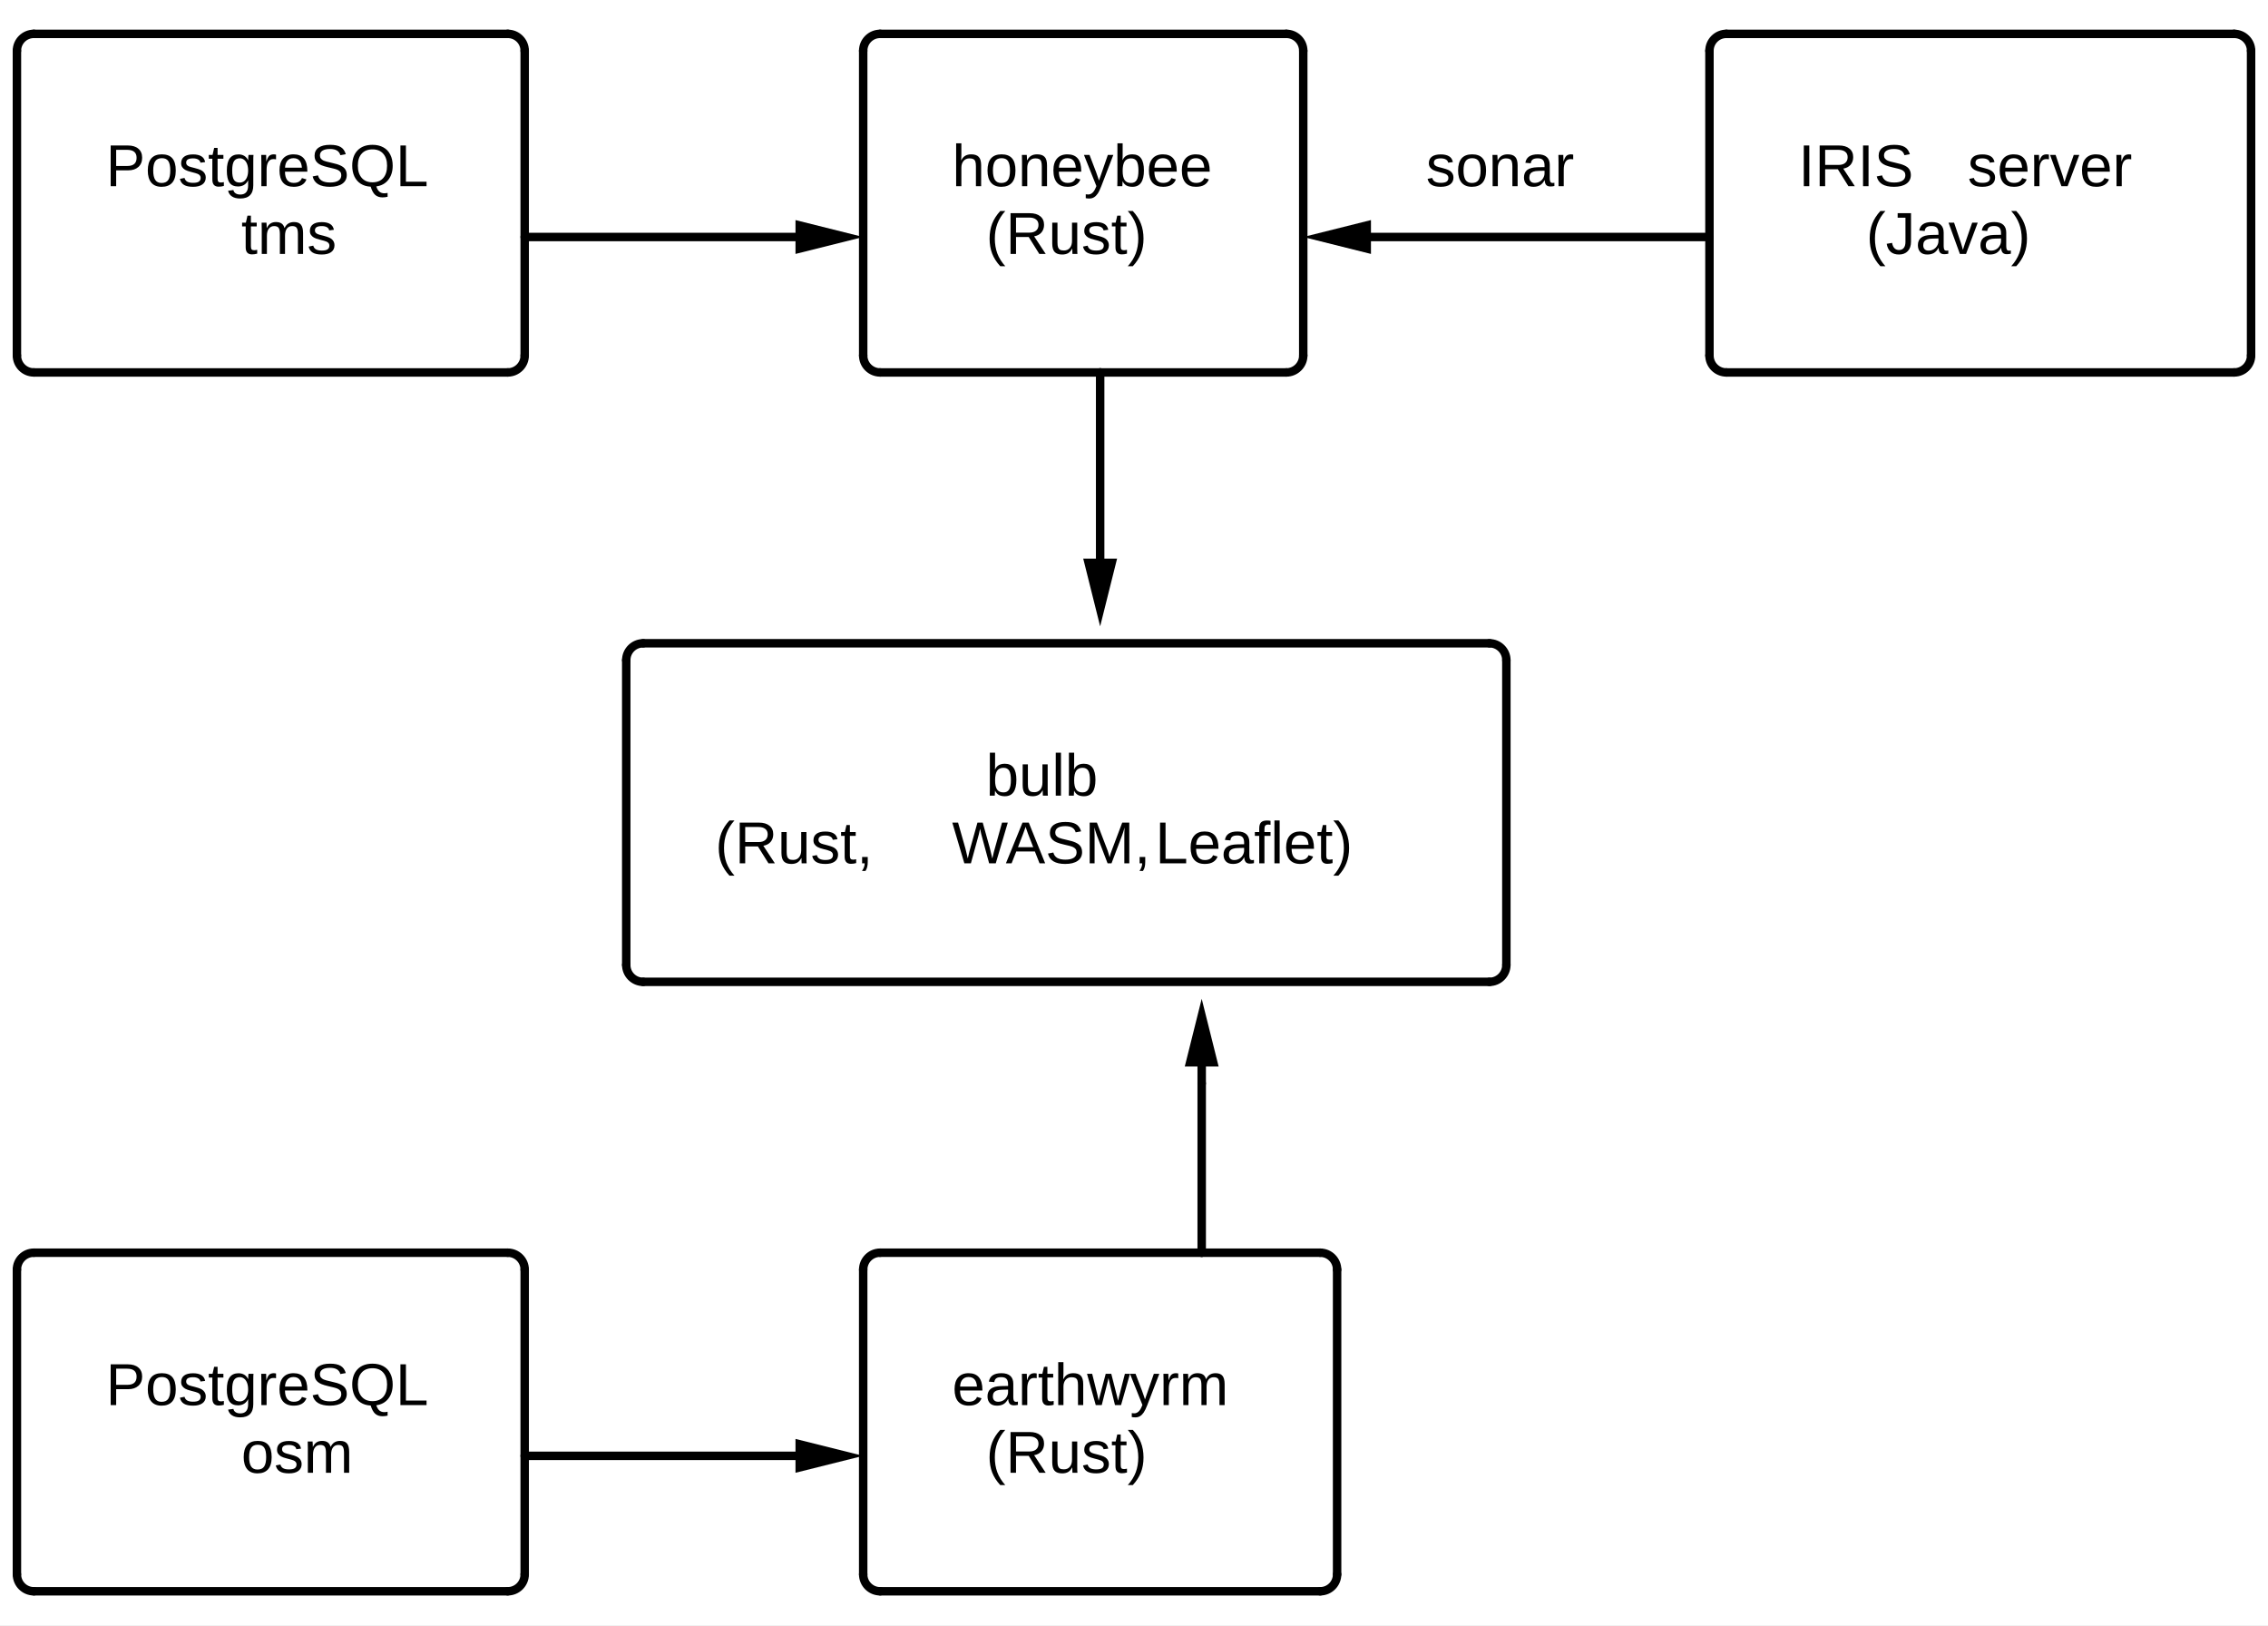
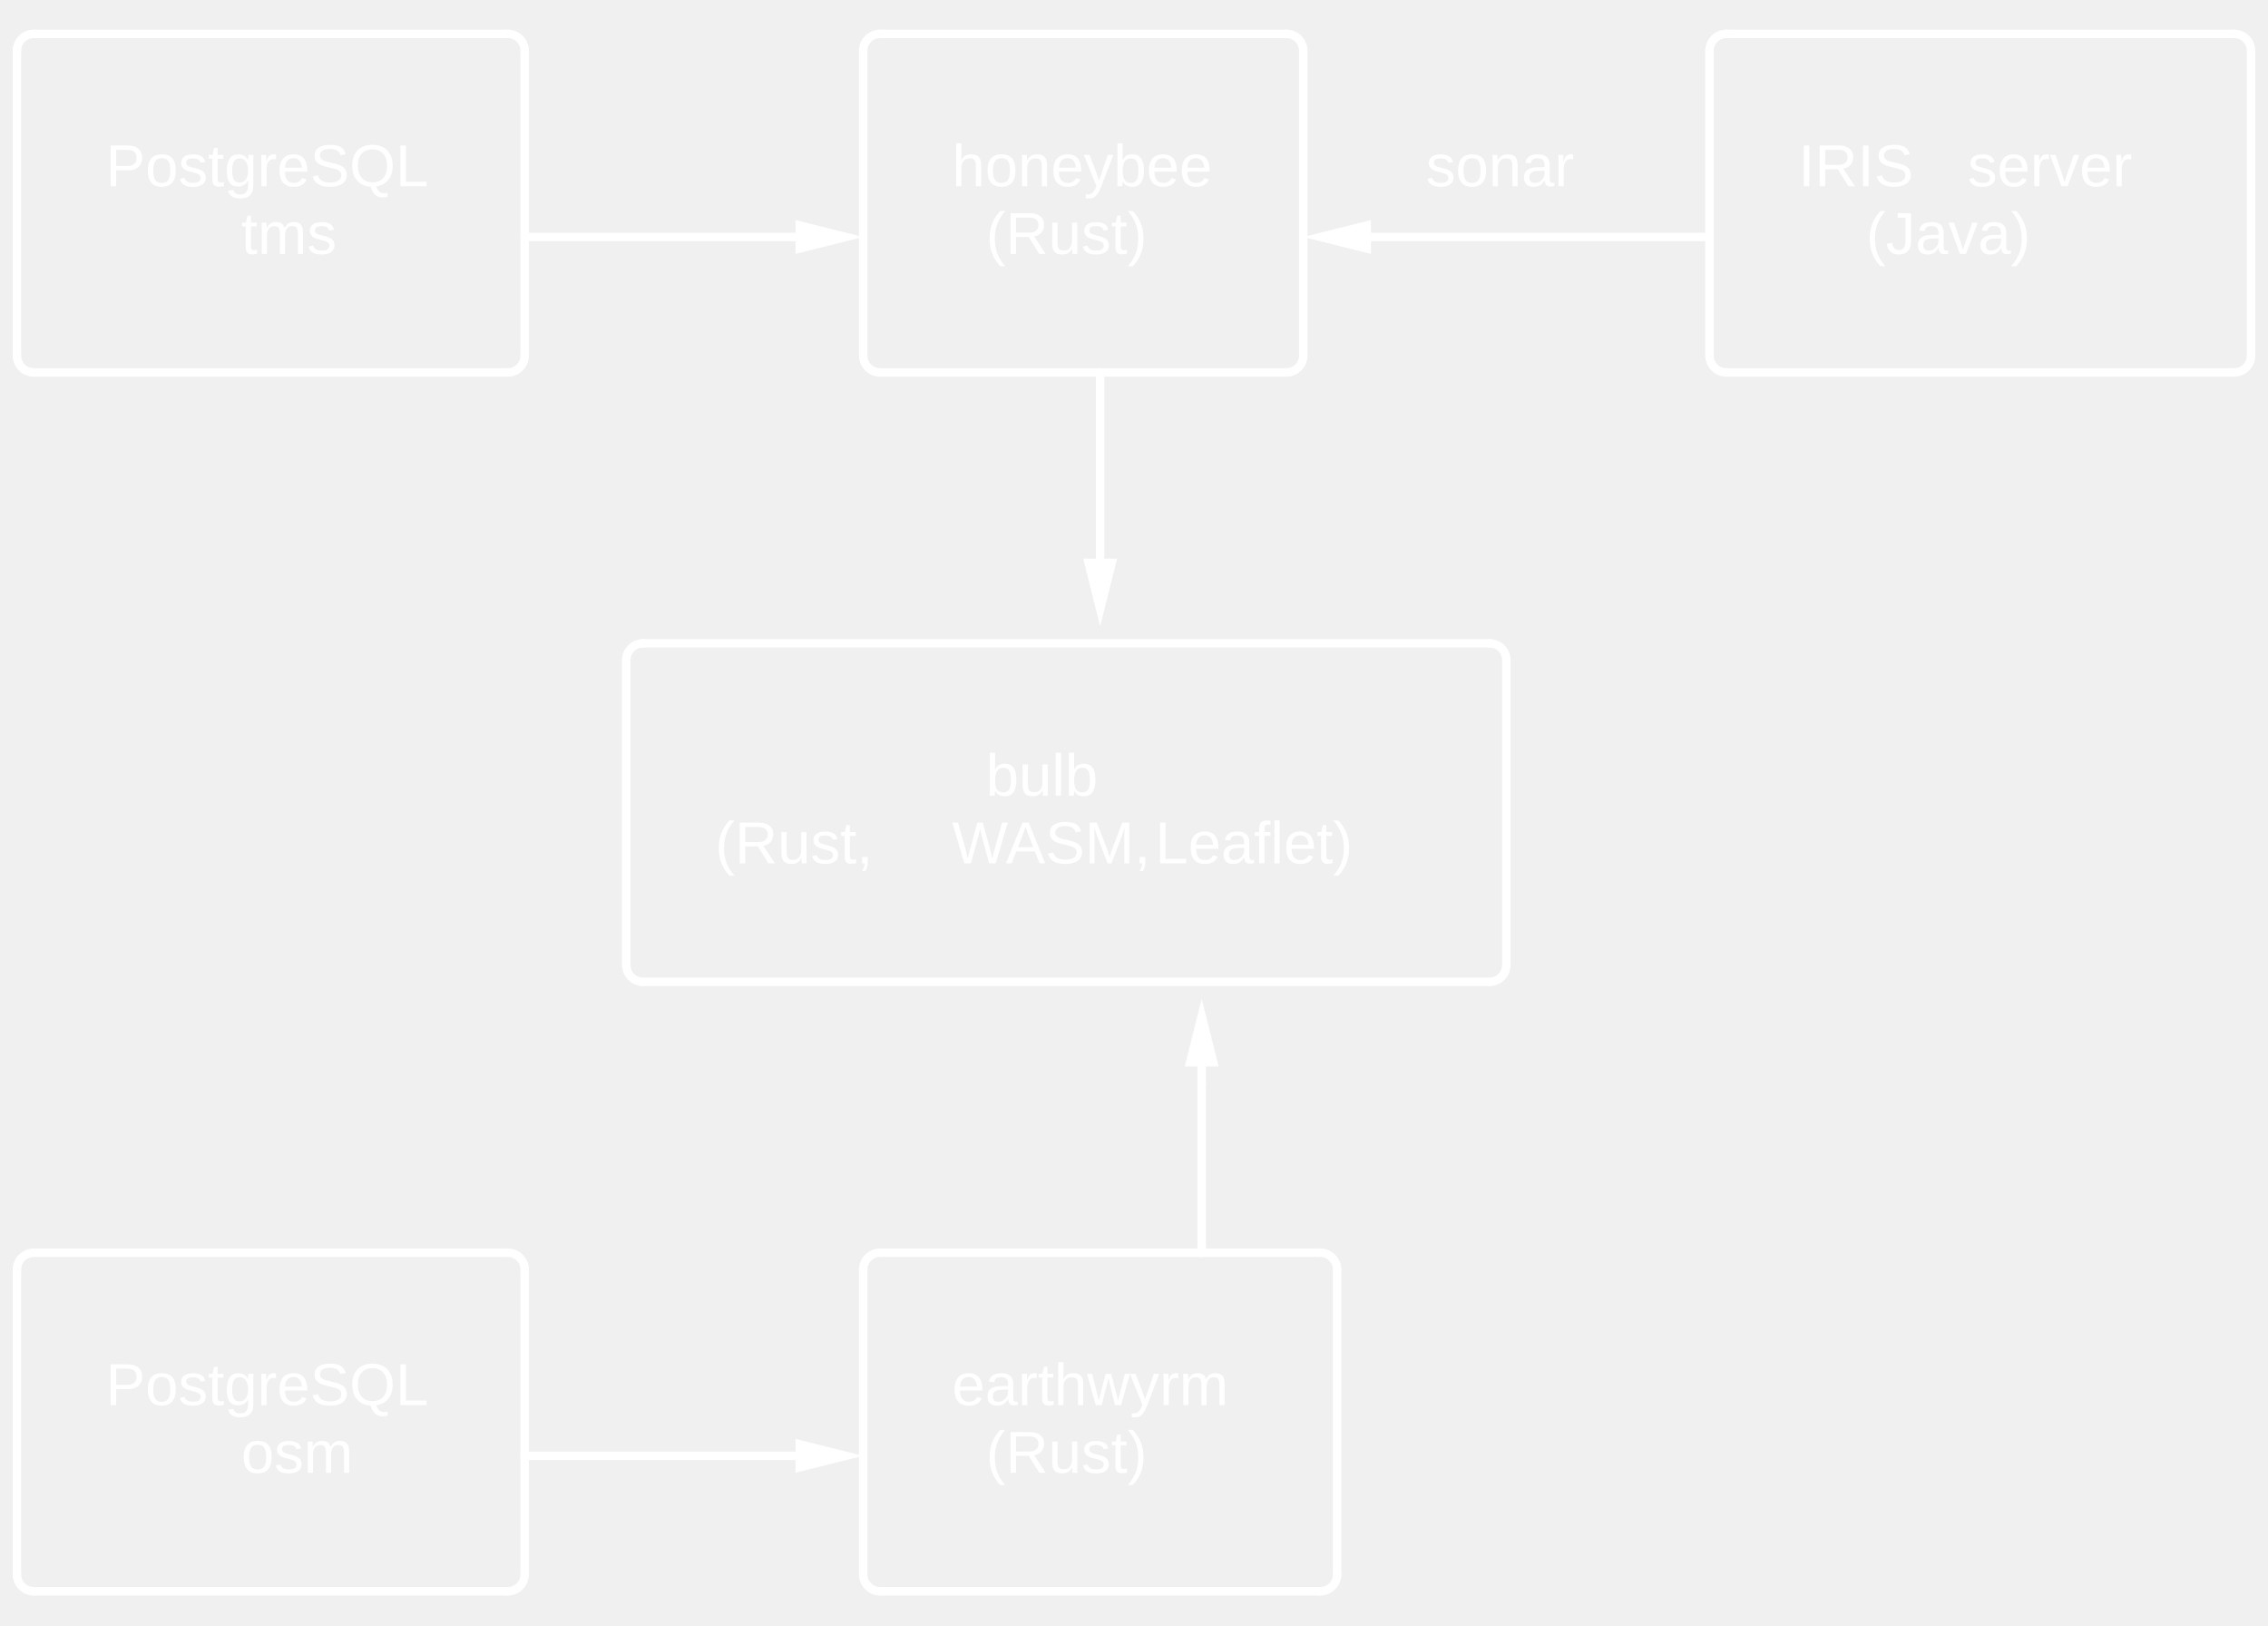
<svg xmlns="http://www.w3.org/2000/svg" class="bob" font-family="arial" font-size="14" height="384" width="536">
  <defs>
    <marker id="triangle" markerHeight="8" markerWidth="8" orient="auto" refX="4" refY="2" viewBox="0 0 8 4">
      <polygon class="fg_fill" points="0,0 0,4 8,2 0,0" />
    </marker>
    <marker id="clear_triangle" markerHeight="10" markerWidth="10" orient="auto" refX="1" refY="7" viewBox="0 0 20 14">
      <polygon class="bg_fill" points="2,2 2,12 18,7 2,2" />
    </marker>
    <marker id="circle" markerHeight="5" markerWidth="5" orient="auto" refX="10" refY="10" viewBox="0 0 20 20">
      <circle class="fg_fill" cx="10" cy="10" r="8" />
    </marker>
    <marker id="square" markerHeight="5" markerWidth="5" orient="auto" refX="10" refY="10" viewBox="0 0 20 20">
      <rect class="fg_fill" height="20" width="20" x="0" y="0" />
    </marker>
    <marker id="open_circle" markerHeight="10" markerWidth="10" orient="auto" refX="10" refY="10" viewBox="0 0 20 20">
      <circle class="bg_fill" cx="10" cy="10" r="4" />
    </marker>
    <marker id="big_open_circle" markerHeight="20" markerWidth="20" orient="auto" refX="20" refY="20" viewBox="0 0 40 40">
      <circle class="bg_fill" cx="20" cy="20" r="6" />
    </marker>
  </defs>
  <style type="text/css">

rect.backdrop {
+     fill: none;
+ }
+ text{
    fill: white;
}
- text{
-     fill: black;
- }

circle {
    fill: none;
-     stroke: black;
+     stroke: white;
    stroke-width: 2;
}

line {
-     stroke: black;
+     stroke: white;
    stroke-width: 2;
    stroke-opacity: 1;
    fill-opacity: 1;
    stroke-linecap: round;
    stroke-linejoin: miter;
}

path {
    fill: none;
-     stroke: black;
+     stroke: white;
    stroke-width: 2;
    stroke-opacity: 1;
    fill-opacity: 1;
    stroke-linecap: round;
    stroke-linejoin: miter;
}

line.dashed {
    stroke-dasharray: 5;
}

.fg_fill {
-     fill: black;
+     fill: white;
}


.bg_fill {
-     fill: white;
-     stroke: black;
+     stroke: white;
    stroke-width: 2;
}

tspan.head{
    fill: none;
    stroke: none;
}
    
</style>
  <rect class="backdrop" height="384" width="536" x="0" y="0" />
  <g>
    <line x1="4" x2="4" y1="12" y2="84" />
    <path d="M 4 84 A 4 4 0 0 0 8 88" />
    <path d="M 8 8 A 4 4 0 0 0 4 12" />
  </g>
  <g>
    <line x1="4" x2="4" y1="300" y2="372" />
    <path d="M 4 372 A 4 4 0 0 0 8 376" />
    <path d="M 8 296 A 4 4 0 0 0 4 300" />
  </g>
  <g>
    <line x1="8" x2="120" y1="8" y2="8" />
    <path d="M 124 12 A 4 4 0 0 0 120 8" />
  </g>
  <g>
    <line x1="8" x2="120" y1="88" y2="88" />
    <path d="M 120 88 A 4 4 0 0 0 124 84" />
  </g>
  <g>
    <line x1="8" x2="120" y1="296" y2="296" />
    <path d="M 124 300 A 4 4 0 0 0 120 296" />
  </g>
  <g>
    <line x1="8" x2="120" y1="376" y2="376" />
    <path d="M 120 376 A 4 4 0 0 0 124 372" />
  </g>
  <g>
    <line x1="124" x2="124" y1="12" y2="84" />
  </g>
  <g>
    <line marker-end="url(#triangle)" x1="124" x2="196" y1="56" y2="56" />
  </g>
  <g>
    <line x1="124" x2="124" y1="300" y2="372" />
  </g>
  <g>
    <line marker-end="url(#triangle)" x1="124" x2="196" y1="344" y2="344" />
  </g>
  <g>
    <line x1="148" x2="148" y1="156" y2="228" />
    <path d="M 148 228 A 4 4 0 0 0 152 232" />
    <path d="M 152 152 A 4 4 0 0 0 148 156" />
  </g>
  <g>
    <line x1="152" x2="352" y1="152" y2="152" />
    <path d="M 356 156 A 4 4 0 0 0 352 152" />
  </g>
  <g>
    <line x1="152" x2="352" y1="232" y2="232" />
    <path d="M 352 232 A 4 4 0 0 0 356 228" />
  </g>
  <g>
    <line x1="204" x2="204" y1="12" y2="84" />
    <path d="M 204 84 A 4 4 0 0 0 208 88" />
    <path d="M 208 8 A 4 4 0 0 0 204 12" />
  </g>
  <g>
    <line x1="204" x2="204" y1="300" y2="372" />
    <path d="M 204 372 A 4 4 0 0 0 208 376" />
    <path d="M 208 296 A 4 4 0 0 0 204 300" />
  </g>
  <g>
    <line x1="208" x2="304" y1="8" y2="8" />
    <path d="M 308 12 A 4 4 0 0 0 304 8" />
  </g>
  <g>
    <line x1="208" x2="260" y1="88" y2="88" />
    <line marker-end="url(#triangle)" x1="260" x2="260" y1="88" y2="140" />
    <line x1="260" x2="304" y1="88" y2="88" />
    <path d="M 304 88 A 4 4 0 0 0 308 84" />
  </g>
  <g>
    <line x1="208" x2="284" y1="296" y2="296" />
    <line x1="284" x2="284" y1="256" y2="296" />
    <line x1="284" x2="312" y1="296" y2="296" />
    <path d="M 316 300 A 4 4 0 0 0 312 296" />
  </g>
  <g>
    <line x1="208" x2="312" y1="376" y2="376" />
    <path d="M 312 376 A 4 4 0 0 0 316 372" />
  </g>
  <g>
    <line marker-end="url(#triangle)" x1="284" x2="284" y1="256" y2="244" />
  </g>
  <g>
    <line x1="308" x2="308" y1="12" y2="84" />
  </g>
  <g>
    <line x1="316" x2="316" y1="300" y2="372" />
  </g>
  <g>
    <line marker-end="url(#triangle)" x1="320" x2="316" y1="56" y2="56" />
    <line x1="320" x2="404" y1="56" y2="56" />
  </g>
  <g>
    <line x1="356" x2="356" y1="156" y2="228" />
  </g>
  <g>
    <line x1="404" x2="404" y1="12" y2="84" />
    <path d="M 404 84 A 4 4 0 0 0 408 88" />
    <path d="M 408 8 A 4 4 0 0 0 404 12" />
  </g>
  <g>
    <line x1="408" x2="528" y1="8" y2="8" />
    <path d="M 532 12 A 4 4 0 0 0 528 8" />
  </g>
  <g>
    <line x1="408" x2="528" y1="88" y2="88" />
    <path d="M 528 88 A 4 4 0 0 0 532 84" />
  </g>
  <g>
    <line x1="532" x2="532" y1="12" y2="84" />
  </g>
  <g>
    <text x="25" y="44">
PostgreSQL
</text>
  </g>
  <g>
    <text x="25" y="332">
PostgreSQL
</text>
  </g>
  <g>
    <text x="57" y="60">
tms
</text>
  </g>
  <g>
    <text x="57" y="348">
osm
</text>
  </g>
  <g>
    <text x="169" y="204">
(Rust,
</text>
  </g>
  <g>
    <text x="225" y="44">
honeybee
</text>
  </g>
  <g>
    <text x="225" y="204">
WASM,
</text>
  </g>
  <g>
    <text x="225" y="332">
earthwyrm
</text>
  </g>
  <g>
    <text x="233" y="60">
(Rust)
</text>
  </g>
  <g>
    <text x="233" y="188">
bulb
</text>
  </g>
  <g>
    <text x="233" y="348">
(Rust)
</text>
  </g>
  <g>
    <text x="273" y="204">
Leaflet)
</text>
  </g>
  <g>
    <text x="337" y="44">
sonar
</text>
  </g>
  <g>
    <text x="425" y="44">
IRIS
</text>
  </g>
  <g>
    <text x="441" y="60">
(Java)
</text>
  </g>
  <g>
    <text x="465" y="44">
server
</text>
  </g>
</svg>
